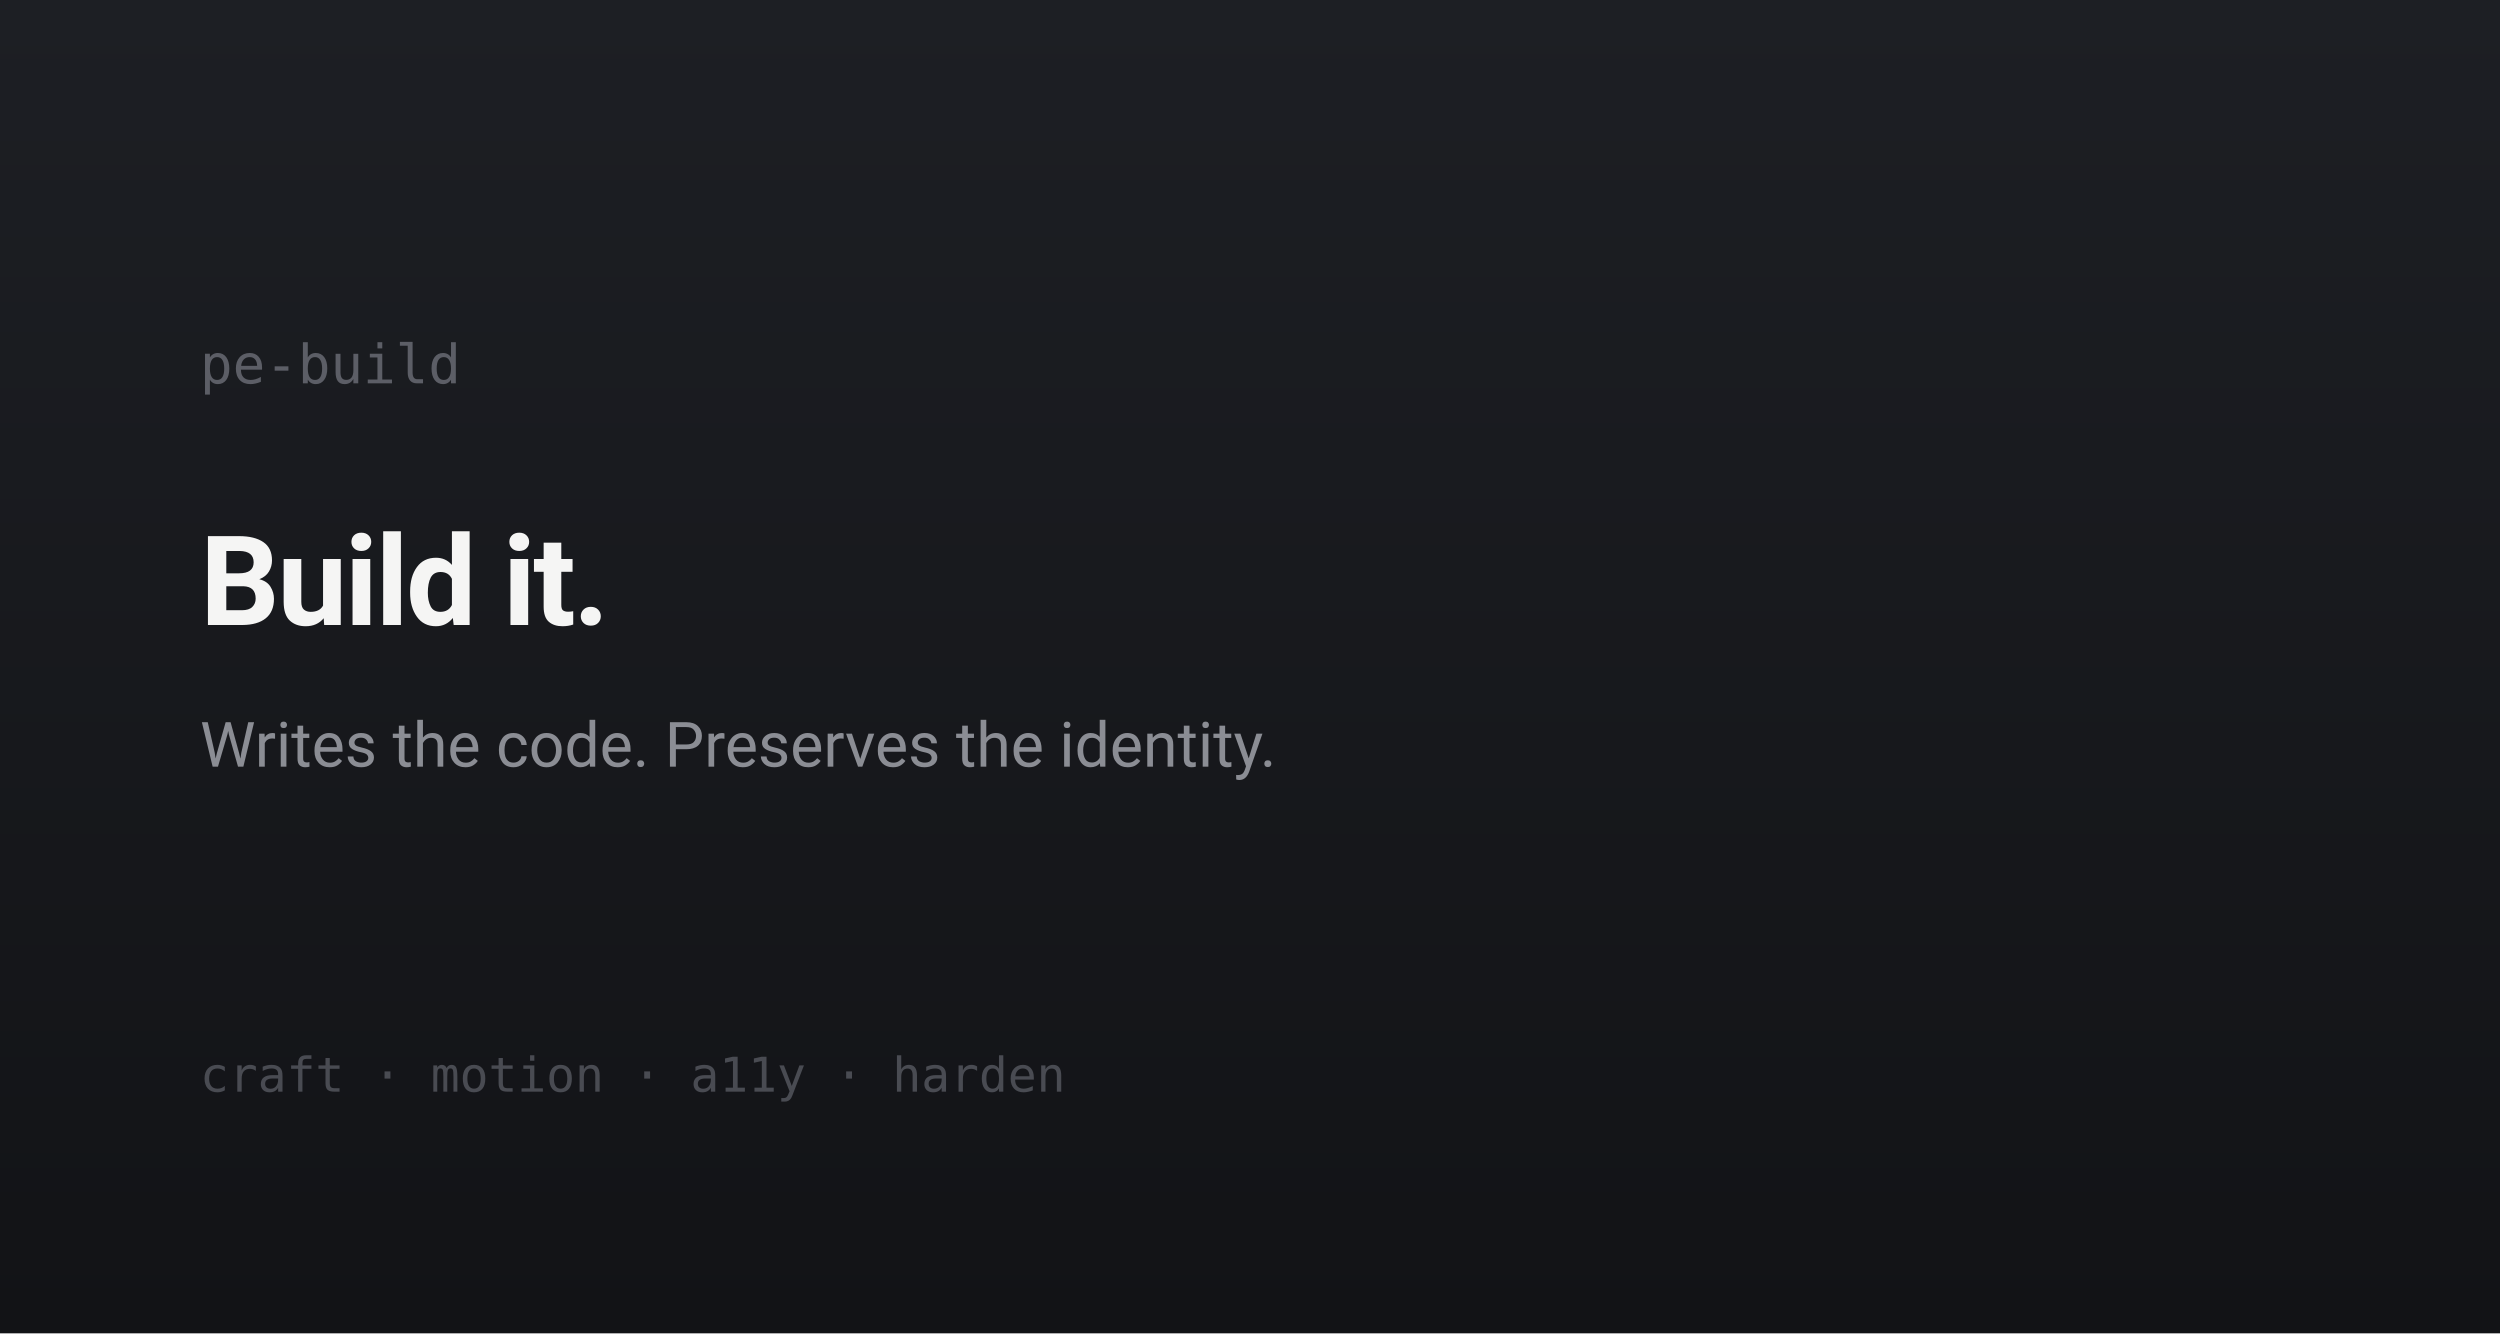
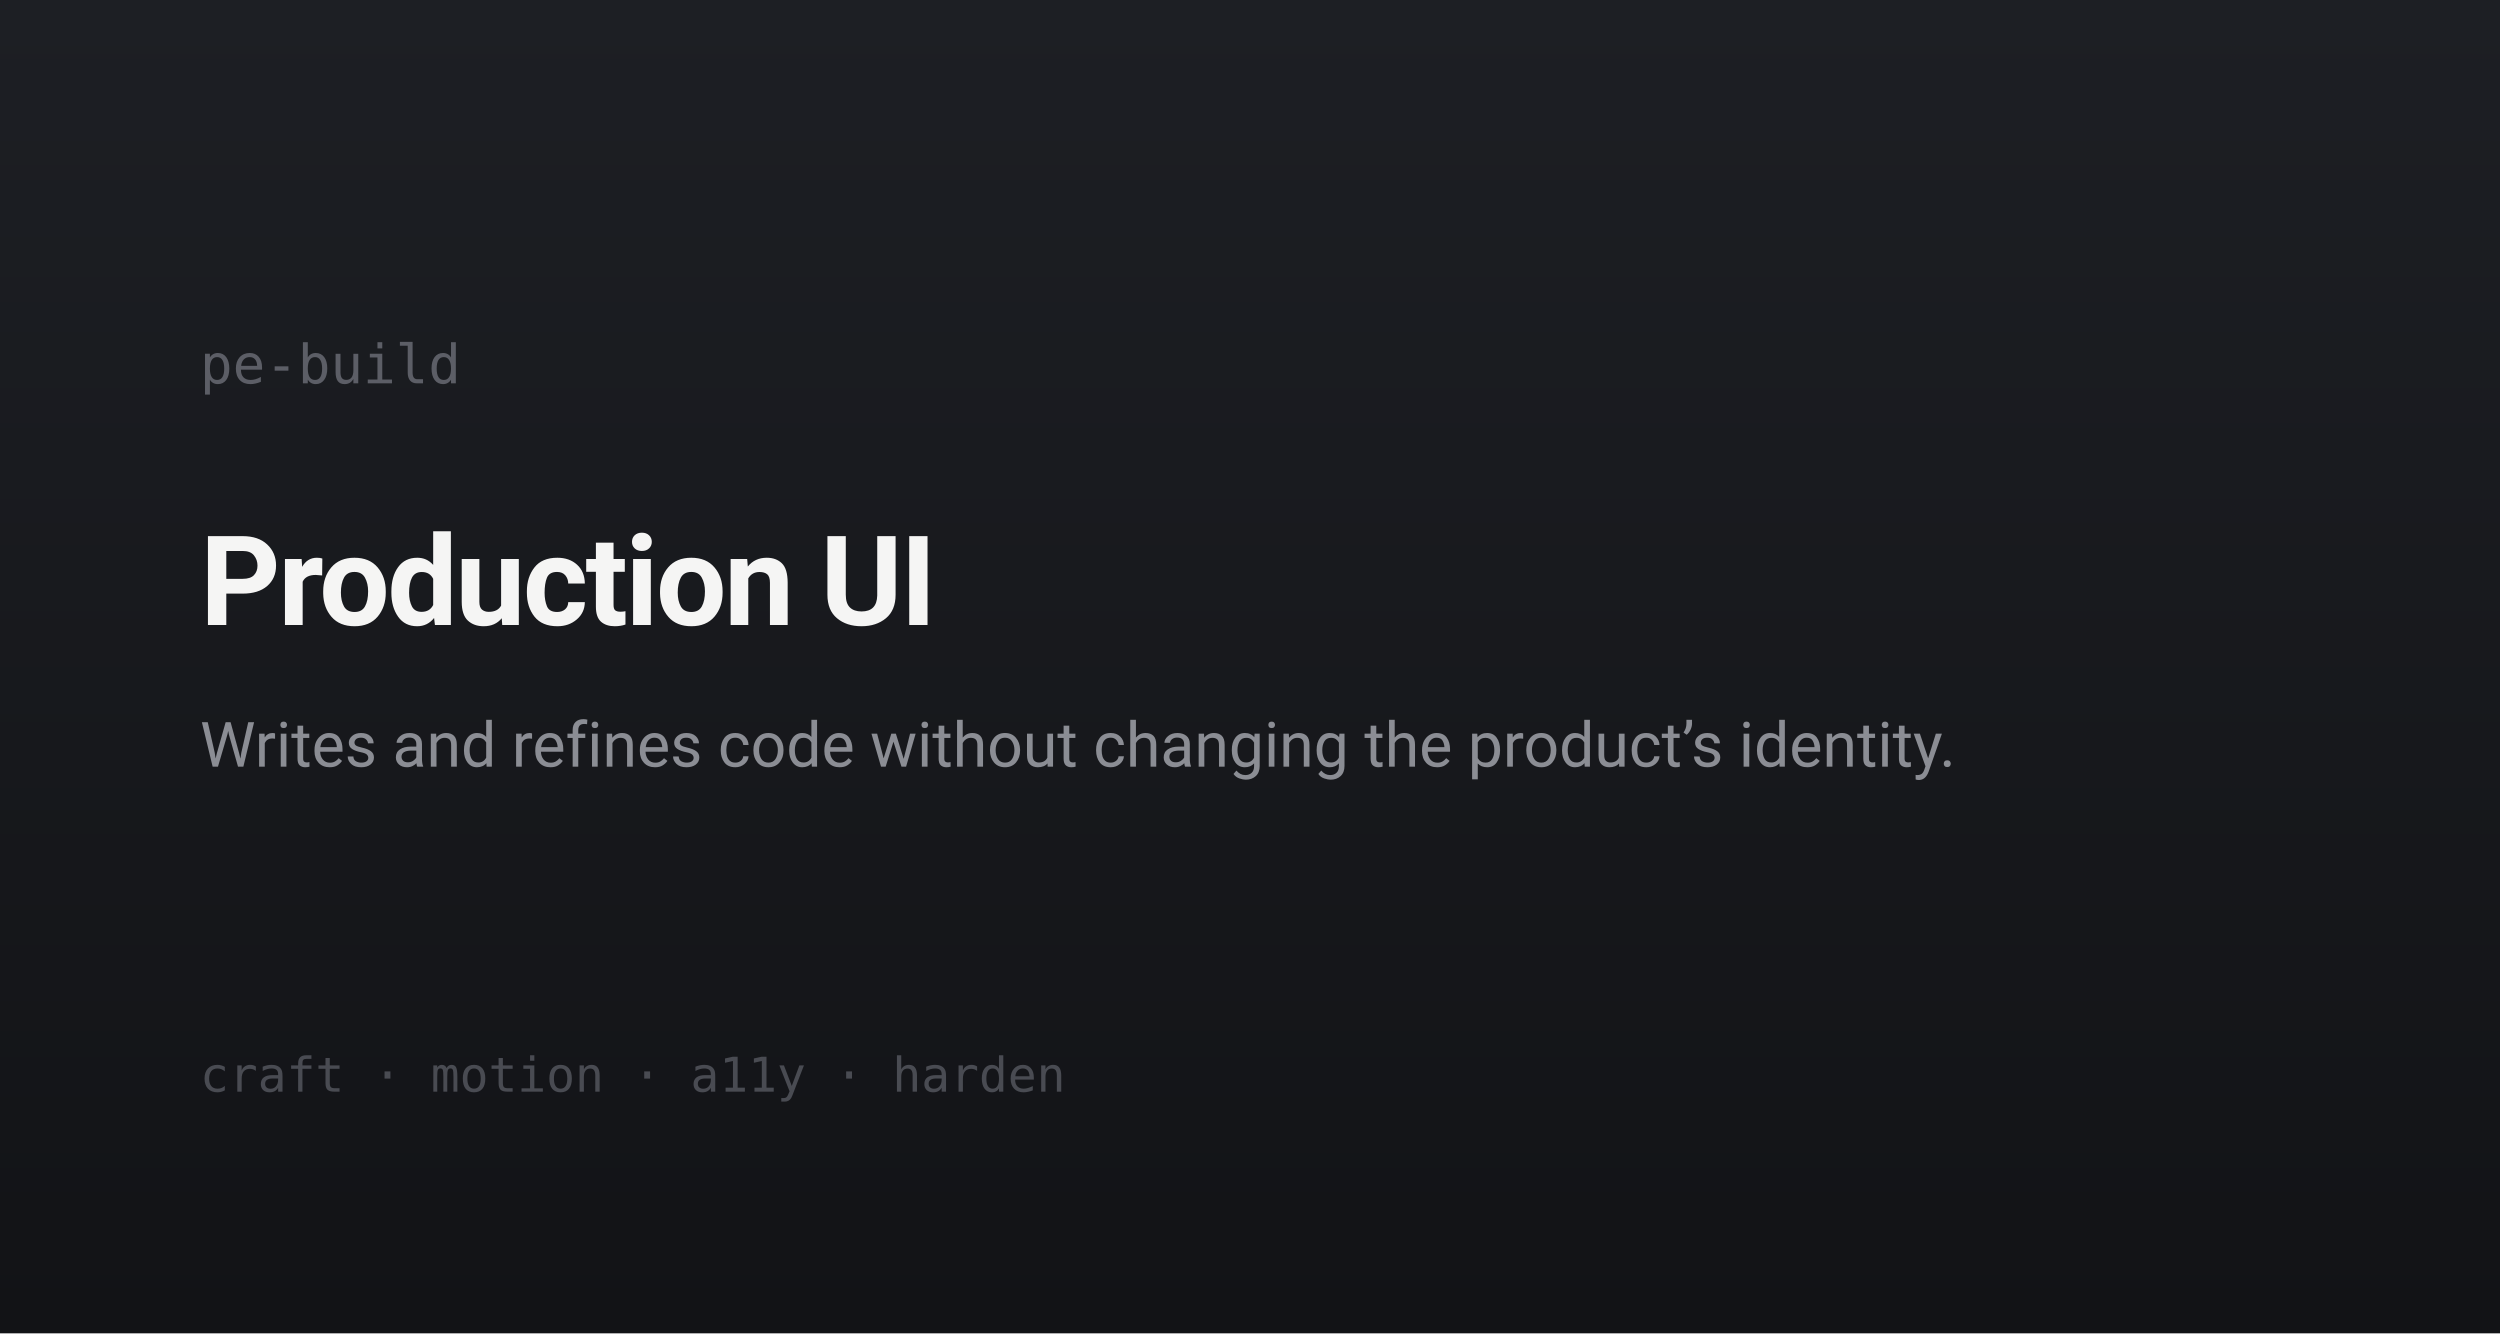
<svg xmlns="http://www.w3.org/2000/svg" width="600" height="320" viewBox="0 0 600 320" role="img" aria-labelledby="t">
  <defs>
    <linearGradient id="g" x1="0" y1="0" x2="0" y2="1">
      <stop offset="0%" stop-color="#1D1F24" />
      <stop offset="100%" stop-color="#121316" />
    </linearGradient>
  </defs>
  <g id="ground">
    <rect width="600" height="320" fill="url(#g)" />
  </g>
  <g id="type">
    <text x="48" y="92" font-family="Geist Mono, ui-monospace, SF Mono, Menlo, Consolas, monospace" font-size="13" fill="#5C5E66">pe-build</text>
-     <text x="48" y="150" font-family="Geist, -apple-system, Segoe UI, Roboto, Helvetica, Arial, sans-serif" font-weight="600" font-size="30" letter-spacing="-0.6" fill="#F5F5F4">Build it.</text>
-     <text x="48" y="184" font-family="Geist, -apple-system, Segoe UI, Roboto, Helvetica, Arial, sans-serif" font-size="15" fill="#8B8D94">Writes the code. Preserves the identity.</text>
+     <text x="48" y="150" font-family="Geist, -apple-system, Segoe UI, Roboto, Helvetica, Arial, sans-serif" font-weight="600" font-size="30" letter-spacing="-0.6" fill="#F5F5F4">Production UI</text>
+     <text x="48" y="184" font-family="Geist, -apple-system, Segoe UI, Roboto, Helvetica, Arial, sans-serif" font-size="15" fill="#8B8D94">Writes and refines code without changing the product’s identity.</text>
    <text x="48" y="262" font-family="Geist Mono, ui-monospace, SF Mono, Menlo, Consolas, monospace" font-size="11.5" fill="#494B52">craft · motion · a11y · harden</text>
  </g>
</svg>
